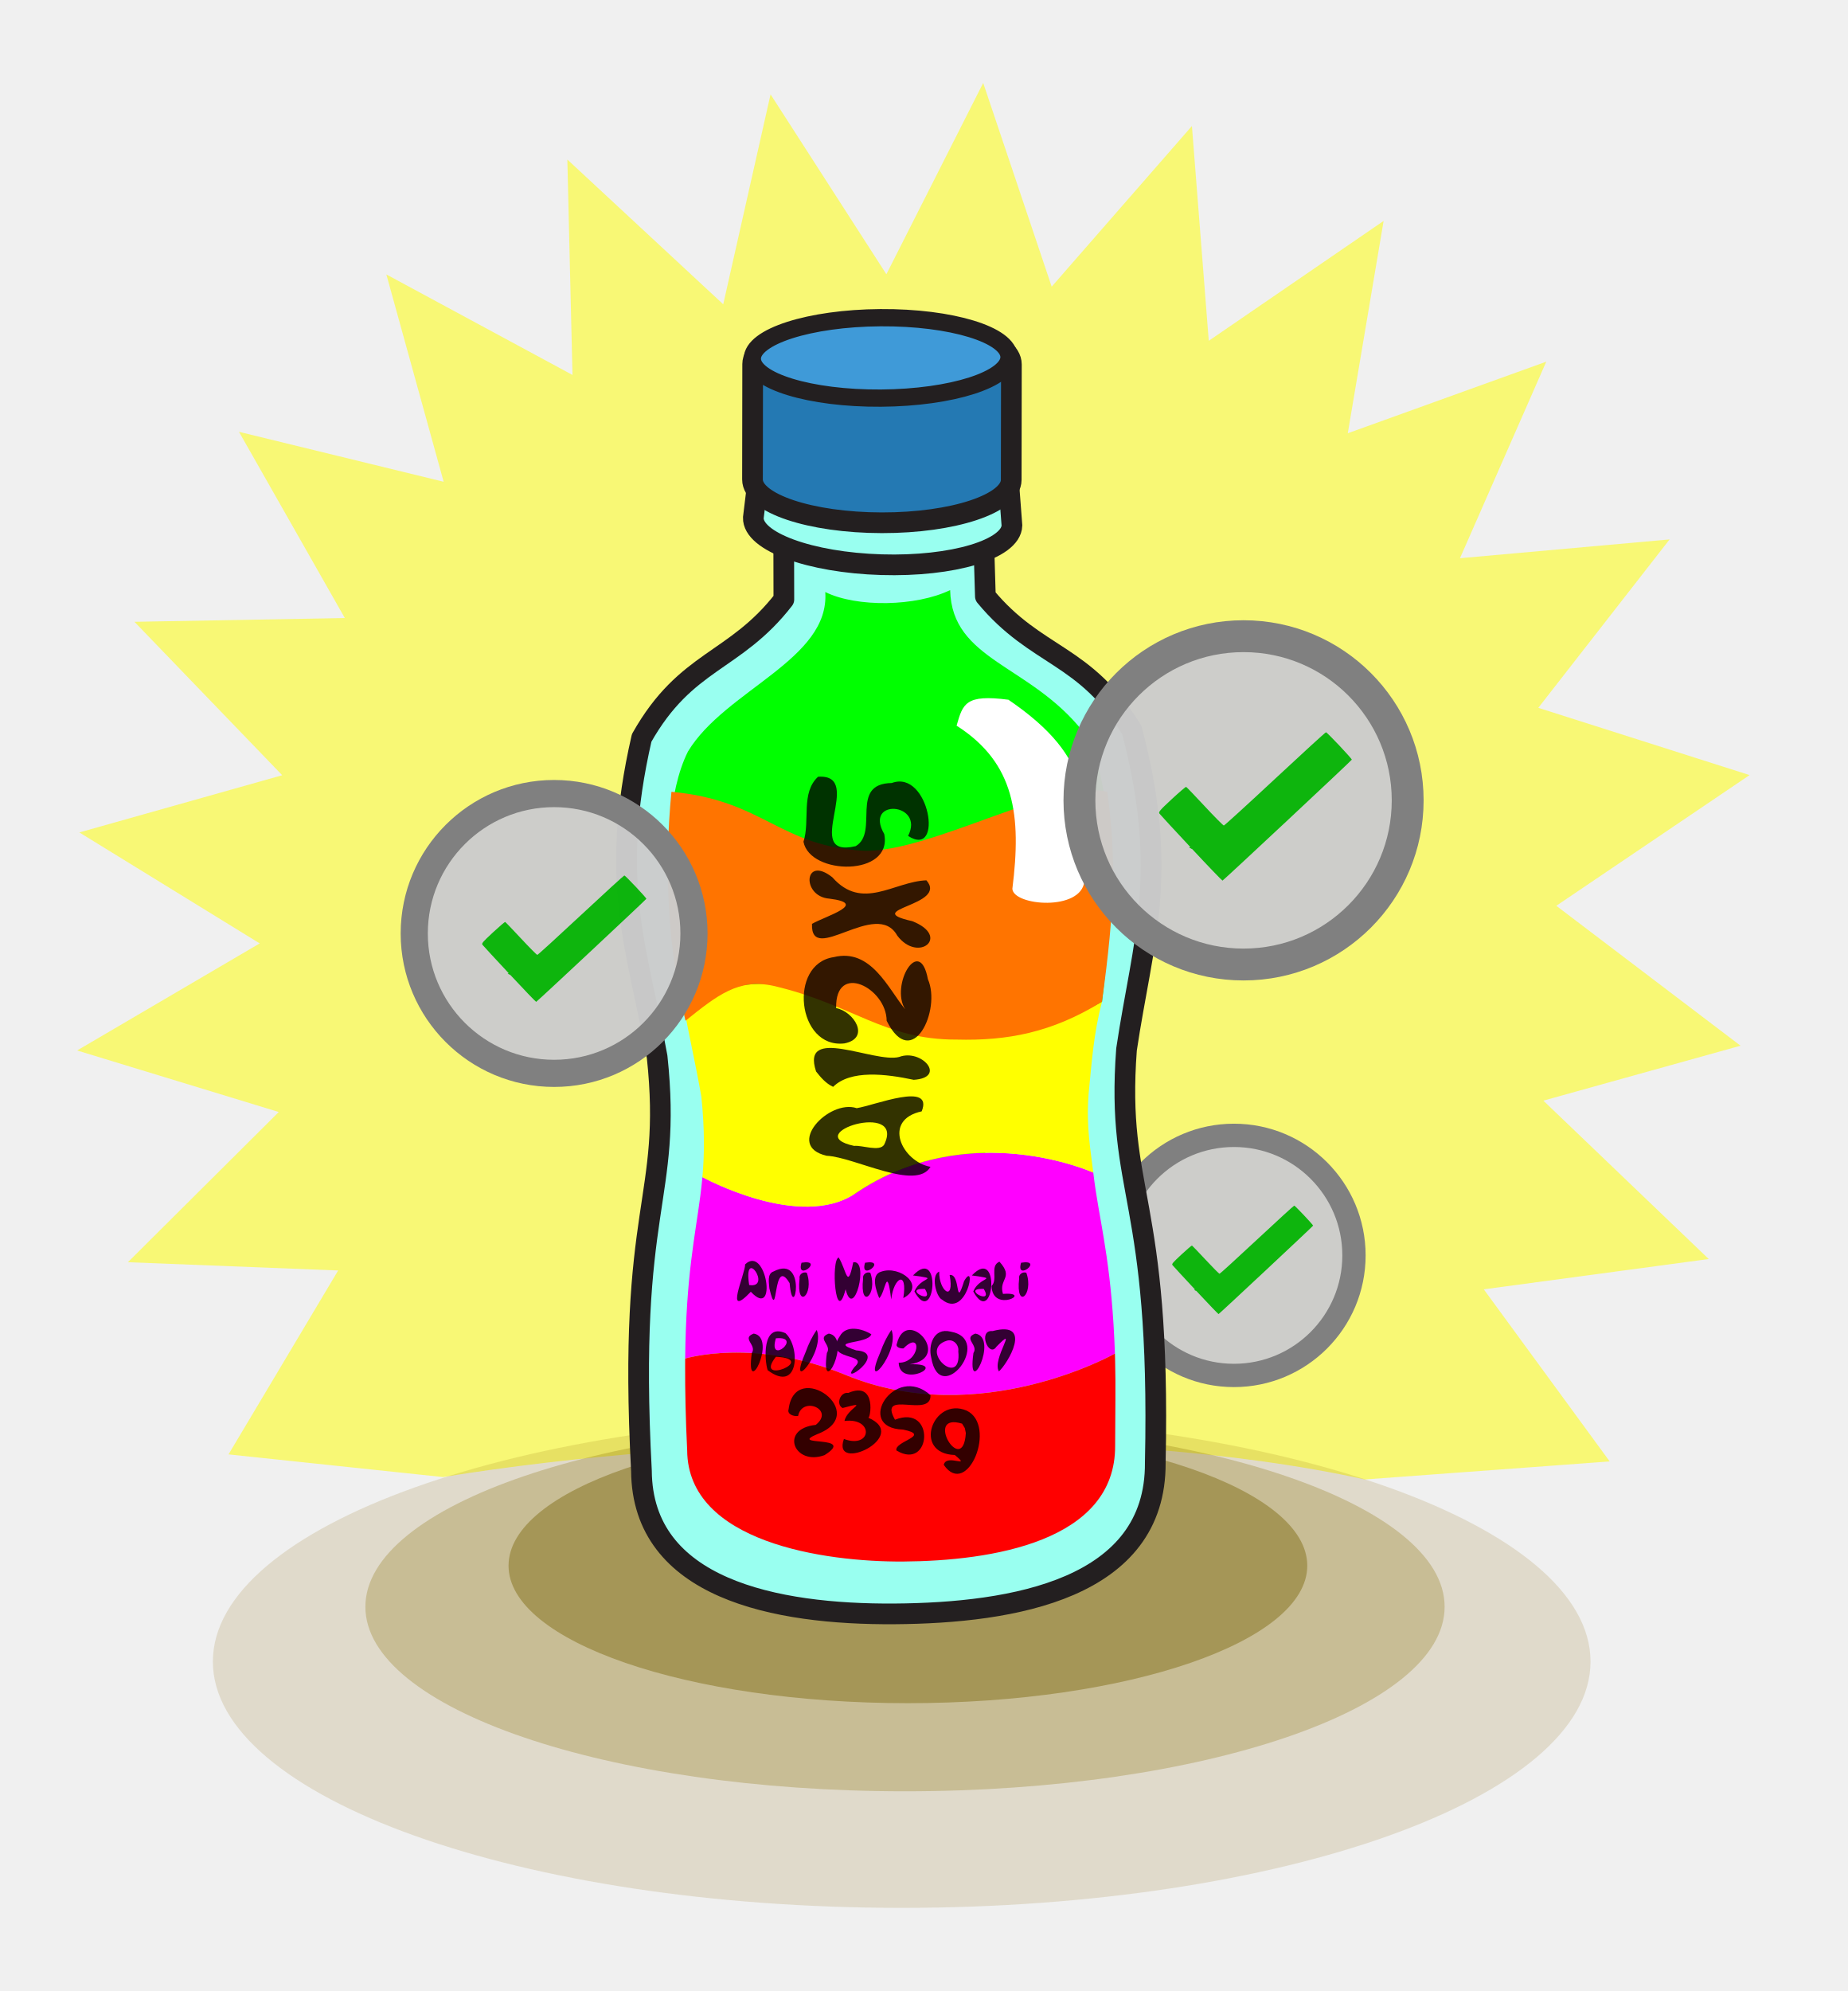
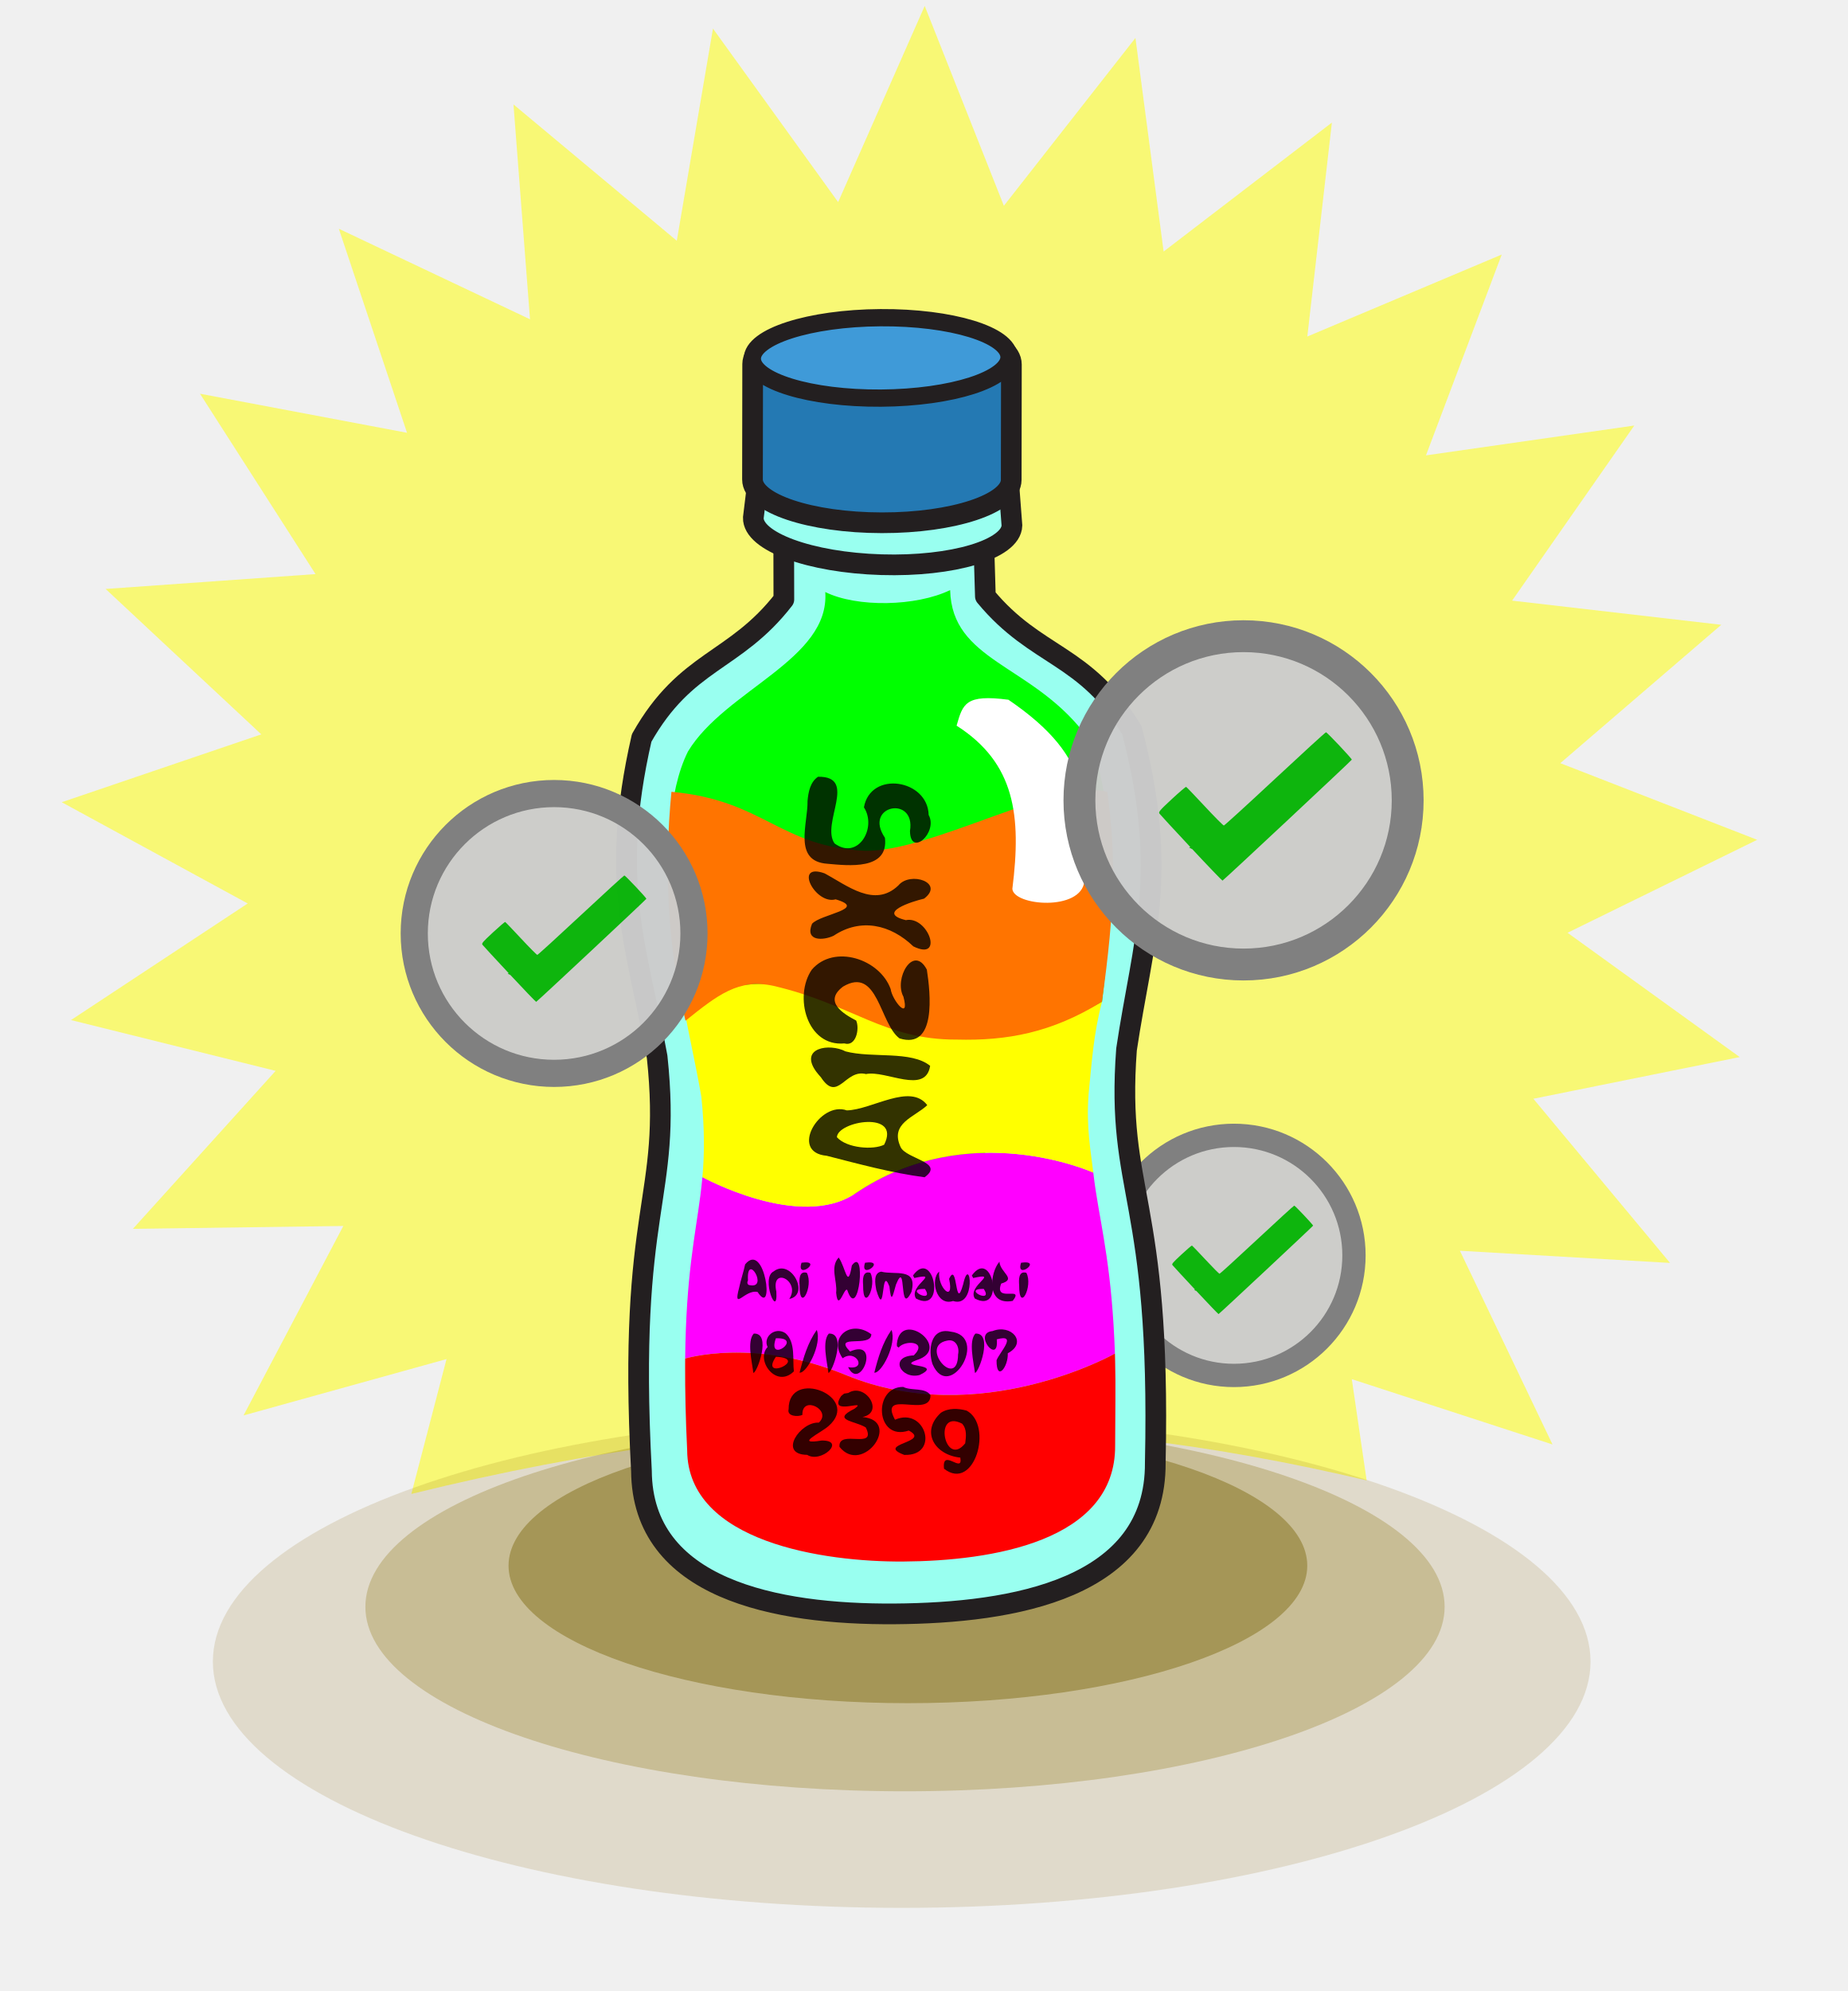
<svg xmlns="http://www.w3.org/2000/svg" width="78.227mm" height="84.281mm" version="1.1" viewBox="0 0 78.227 84.281" id="svg3788">
  <defs id="defs3692">
    <marker id="Arrow2Sstart-1-2-2-3" overflow="visible" orient="auto">
      <path transform="matrix(.3 0 0 .3 -.69 0)" d="m8.719 4.034-10.926-4.018 10.926-4.018c-1.746 2.372-1.735 5.617-6e-7 8.035z" fill="#00b300" fill-rule="evenodd" id="path3686" />
    </marker>
    <marker id="Arrow2Sstart-1-2-2-9" overflow="visible" orient="auto">
-       <path transform="matrix(0.3,0,0,0.3,-0.69,0)" d="M 8.719,4.034 -2.207,0.016 8.719,-4.002 c -1.746,2.372 -1.735,5.617 0,8.035 z" fill="#00b300" fill-rule="evenodd" id="path3689" />
+       <path transform="matrix(.3 0 0 .3 -.69 0)" d="m8.719 4.034-10.926-4.018 10.926-4.018c-1.746 2.372-1.735 5.617-6e-7 8.035z" fill="#00b300" fill-rule="evenodd" id="path3689" />
    </marker>
  </defs>
  <g transform="translate(-72.891 -78.673)" id="g3786">
    <g transform="matrix(.6901 0 0 .6901 97.023 34.94)" fill="#ffff09" fill-opacity=".529" id="g3696">
-       <path transform="matrix(1.7061,0,0,1.7467,-13.054,-85.455)" d="m 48.605,129.419 -8.09,1.064 4.528,6.044 -8.807,0.633 c -9.301,-2.008 -24.002,-1.55 -33.147,-0.084 l -7.716,-0.796 3.943,-6.459 -7.562,-0.29 5.426,-5.275 -7.252,-2.161 6.567,-3.76 -6.487,-3.897 7.296,-2.009 -5.314,-5.388 7.566,-0.132 -3.807,-6.54 7.361,1.754 -2.061,-7.281 6.694,3.53 -0.185,-7.565 5.606,5.084 1.702,-7.373 4.165,6.318 3.482,-6.719 2.463,7.155 5.043,-5.642 0.606,7.543 6.288,-4.21 -1.289,7.457 7.138,-2.514 -3.103,6.902 7.538,-0.66 -4.721,5.914 7.598,2.362 -6.951,4.59 6.626,4.914 -7.091,1.929 z" fill="#ffff09" fill-opacity="0.529" id="path3694" />
+       <path d="m 71.772,128.213 -12.661,2.557 8.386,10.071 -12.893,-0.748 5.681,11.883 -12.314,-4.006 0.911,6.211 c -18.506,-4.375 -36.35,-4.653 -58.613,0.831 l 2.159,-8.274 -12.454,3.457 6.122,-11.621 -12.91,0.176 8.757,-9.691 -12.555,-3.116 10.841,-7.151 -11.411,-6.212 12.245,-4.162 -9.551,-8.919 12.879,-0.912 -7.09,-11.064 12.703,2.396 -4.184,-12.515 11.73,5.553 -1.014,-13.179 10.02,8.362 2.219,-13.015 7.68,10.644 5.312,-12.033 4.857,12.259 8.072,-10.295 1.729,13.102 10.324,-7.91 -1.507,13.123 11.928,-5.029 -4.649,12.319 12.783,-1.831 -7.498,10.741 12.834,1.482 -9.877,8.488 12.079,4.701 -11.635,5.702 z" fill="#ffff09" fill-opacity="0.529" id="path3694" style="stroke-width:1.726" />
    </g>
    <g transform="matrix(1.2535 0 0 1.2535 293.27 -14.343)" id="g3702">
      <circle cx="-134.13" cy="116.6" r="4.054" fill="#ccc" fill-opacity=".973" stroke="#808080" stroke-width=".787" id="circle3698" />
      <path d="m-135.42 117.78c-0.415-0.444-0.769-0.828-0.787-0.852-0.029-0.04 5e-3 -0.08 0.303-0.357 0.185-0.172 0.345-0.308 0.356-0.304 0.011 4e-3 0.218 0.22 0.461 0.481 0.242 0.26 0.454 0.473 0.47 0.473 0.016 0 0.584-0.518 1.263-1.151 0.679-0.633 1.246-1.151 1.26-1.151 0.028 0 0.638 0.647 0.638 0.676 0 0.017-3.163 2.975-3.194 2.987-8e-3 3e-3 -0.355-0.357-0.77-0.802z" fill="#00b300" marker-start="url(#Arrow2Sstart-1-2-2-3)" opacity=".93" stroke-width=".026" id="path3700" />
    </g>
    <ellipse cx="111.07" cy="149.01" rx="29.166" ry="10.425" fill="#896300" opacity=".155" id="ellipse3704" />
    <ellipse cx="111.21" cy="146.69" rx="22.848" ry="7.81" fill="#876c00" opacity=".269" id="ellipse3706" />
    <g transform="matrix(.32367 0 0 .32367 359.27 -50.734)" id="g3772">
-       <ellipse transform="matrix(2.2665 0 0 2.2665 -814.8 259.64)" cx="21.523" cy="152.19" rx="23.05" ry="7.934" fill="#867220" fill-opacity=".525" stroke-width=".081" id="ellipse3708" />
+       <ellipse cx="21.523" cy="152.19" rx="23.05" ry="7.934" fill="#867220" fill-opacity=".525" stroke-width=".081" id="ellipse3708" transform="matrix(2.2665 0 0 2.2665 -814.8 259.64)" />
      <g transform="matrix(.21867 -.0015018 .0015018 .21867 -560.57 410.27)" id="g3734">
        <path d="m-812.7 574.27c10.146-64.939 26.602-104.58 4.508-190.93-27.758-46.496-56.703-43.457-87.078-80.682-0.495-22.531-1.084-43.114-1.307-67.185-0.189-19.007-20.554-20.558-42.066-20.037l-0.015-0.36c-1.336 0.211-2.763 0.363-4.227 0.49-4.539 0.153-9.082 0.344-13.446 0.443-4.373-0.018-8.913-0.131-13.459-0.199-1.454-0.109-2.886-0.228-4.217-0.42l-2e-3 0.359c-21.543-0.13-41.868 1.786-41.717 20.791 0.2 24.069-0.02 44.646-0.108 67.2-29.692 37.765-58.711 35.245-85.63 82.208-20.522 86.752-3.358 126.06 7.947 190.82 8.601 86.446-18.532 87.433-11.085 247.5 0 70.591 79.621 86.599 150.75 86.599 71.128 0 156.66-13.825 156.66-89.344 4.583-160.17-22.563-160.68-15.507-247.26z" fill="#99fff0" id="path3710" />
        <path d="m-812.7 574.27c10.146-64.939 26.602-104.58 4.508-190.93-27.758-46.496-56.703-43.457-87.078-80.682-0.495-22.531-1.084-43.114-1.307-67.185-0.189-19.007-20.554-20.558-42.066-20.037l-0.015-0.36c-1.336 0.211-2.763 0.363-4.227 0.49-4.539 0.153-9.082 0.344-13.446 0.443-4.373-0.018-8.913-0.131-13.459-0.199-1.454-0.109-2.886-0.228-4.217-0.42l-2e-3 0.359c-21.543-0.13-41.868 1.786-41.717 20.791 0.2 24.069-0.02 44.646-0.108 67.2-29.692 37.765-58.711 35.245-85.63 82.208-20.522 86.752-3.358 126.06 7.947 190.82 8.601 86.446-18.532 87.433-11.085 247.5 0 70.591 79.621 86.599 150.75 86.599 71.128 0 156.66-13.825 156.66-89.344 4.583-160.17-22.563-160.68-15.507-247.26z" fill="none" stroke="#231f20" stroke-linecap="round" stroke-linejoin="round" stroke-miterlimit="10" stroke-width="12.376" id="path3712" />
        <path d="m-837.35 384.08c-31.619-40.601-78.237-43.035-78.971-85.28-20.373 9.702-55.832 10.123-74.706 0.655 2.515 40.516-60.303 58.145-82.797 94.813-24.739 48.75-3.483 152.78-3.483 152.78l52.343 112.71h108.31l89.506-114.13c12.203-95.874 1.007-147.16-10.197-161.55z" enable-background="new    " fill="#0f0" id="path3714" />
        <path d="m-820.88 756.1c-1.376-49.433-7.243-73.229-10.78-97.233-0.531-3.659-1.026-7.339-1.43-11.102 0 0-73.958-34.182-142.4 11.469-33.215 22.154-91.433-10.369-91.433-10.369-0.383 3.77-0.812 7.455-1.313 11.125-3.287 24.03-8.897 47.884-9.752 97.326 0 0 41.325-12.488 96.159 10.539 79.608 33.442 160.95-11.755 160.95-11.755z" enable-background="new    " fill="#f0f" id="path3716" />
        <path d="m-975.49 659.24c68.443-45.65 142.4-11.469 142.4-11.469-1.444-13.404-4.13-27.128-2.468-47.105 1.974-18.437 3.237-36.395 8.407-55.033 0 0-80.275 45.191-156.94 0.972-51.458-29.68-93.214 0.448-93.214 0.448 2.896 17.06 6.808 34.067 10.1 53.824 1.872 19.968 1.573 34.592 0.282 47.993 0 1e-3 58.217 32.525 91.433 10.37z" enable-background="new    " fill="#ff0" id="path3718" />
        <path d="m-820.79 760.69c-0.021-1.521-0.068-3.097-0.091-4.583 0 0-81.342 45.196-160.95 11.755-54.834-23.027-96.159-10.539-96.159-10.539-0.022 1.49-0.028 3.061-0.048 4.594-0.153 14.498 0.073 31.016 0.876 50.343 0 54.962 81.585 67.332 128.85 67.332 52.44 0 127.18-10.913 127.18-68.535 0.168-19.346 0.636-35.867 0.341-50.367z" fill="#f00" id="path3720" />
        <path d="m-1076.4 555.28c-10.362-43.07-12.239-91.328-7.472-136.98 55.436 5.373 64.225 33.398 115.81 36.072 39.382 0.996 116.22-42.968 144.92-34.174 4.957 38.72 4.245 68.492-4.056 125.44-30.143 18.315-56.931 23.025-87.074 22.018-43.584-0.122-62.113-21.568-109.48-32.908-20.674-4.594-33.316 5.232-52.649 20.538z" fill="#ff7400" id="path3722" />
        <g stroke="#231f20" id="g3730">
          <path d="m-879.09 260.43-4.673-67.715c0.526-14.221-26.441-28.291-69.154-29.874-42.711-1.583-71.475 9.104-72.002 23.327l-8.838 68.531c-0.53 14.24 33.667 27.057 76.377 28.633 42.711 1.59 77.761-8.662 78.29-22.902z" fill="#99fff0" stroke-miterlimit="10" stroke-width="12.375" id="path3724" />
          <path d="m-879.33 233.13 0.578-69.009c0.117-14.232-34.43-26.07-77.171-26.425-42.738-0.36-77.477 10.896-77.6 25.124l-0.578 69.01c-0.121 14.25 34.428 26.083 77.165 26.434 42.743 0.367 77.485-10.887 77.606-25.134z" fill="#2479b3" stroke-miterlimit="10" stroke-width="12.375" id="path3726" />
          <ellipse cx="-956.92" cy="159.66" rx="76.77" ry="24.052" fill="#3f9ad8" stroke-width="10.314" id="ellipse3728" />
        </g>
        <path d="m-913.02 379.91c3.848-13.089 5.395-18.838 31.111-15.29 52.269 36.18 45.525 62.941 44.729 108.83-2.068 18.178-42.622 14.441-43.146 4.266 5.763-43.652 2.231-75.153-32.694-97.806z" fill="#fff" id="path3732" />
      </g>
      <g aria-label="Ani Himawati 18/15/2017 235g" transform="matrix(.59203 0 0 .56709 -1136.2 486.71)" id="flowRoot3750" style="font-size:40px;line-height:0px;font-family:'Roadshow IAIC 2013';letter-spacing:0px;word-spacing:0px;opacity:0.8">
-         <path d="m 589.306,138.357 c 4.682,-4.691 7.233,13.03 1.26,6.316 -6.06,6.679 -1.197,-4.166 -1.26,-6.316 z m 0.898,4.766 c 5.18,0.856 -1.383,-9.174 0,0 z" style="font-size:13.333px;line-height:16.841px;text-align:center;text-anchor:middle" id="path7072" />
-         <path d="m 595.595,139.991 c 7.629,-4.156 4.365,12.63 3.547,2.705 -3.819,-6.698 -2.479,10.079 -4.478,1.193 -0.053,-1.136 -0.581,-3.379 0.931,-3.898 z" style="font-size:13.333px;line-height:16.841px;text-align:center;text-anchor:middle" id="path7074" />
-         <path d="m 602.939,140.303 c 1.712,5.109 -2.385,8.703 -1.602,1.344 -0.197,-0.936 0.792,-1.702 1.602,-1.344 z m -1.172,-2.324 c 5.175,-0.886 -1.278,4.484 0,0 z" style="font-size:13.333px;line-height:16.841px;text-align:center;text-anchor:middle" id="path7076" />
-         <path d="m 609.983,136.768 c 1.756,2.971 1.926,7.721 3.205,1.126 3.617,-0.844 0.119,13.749 -1.678,6.2 -2.205,8.856 -3.302,-6.835 -1.527,-7.326 z" style="font-size:13.333px;line-height:16.841px;text-align:center;text-anchor:middle" id="path7078" />
-         <path d="m 616.975,140.303 c 1.712,5.11 -2.385,8.703 -1.602,1.344 -0.197,-0.936 0.792,-1.702 1.602,-1.344 z m -1.172,-2.324 c 5.175,-0.886 -1.278,4.484 0,0 z" style="font-size:13.333px;line-height:16.841px;text-align:center;text-anchor:middle" id="path7080" />
-         <path d="m 619.383,140.036 c 4.13,-1.525 9.992,3.297 4.874,6.1 1.03,-6.579 -2.148,-4.8 -2.672,0.317 -0.985,-8.351 -1.25,-1.581 -2.642,-0.309 -0.642,-1.564 -1.962,-5.434 0.439,-6.109 z" style="font-size:13.333px;line-height:16.841px;text-align:center;text-anchor:middle" id="path7082" />
-         <path d="m 626.402,140.915 c 6.457,-7.097 4.867,12.354 0.314,3.695 1.338,-3.515 5.95,-2.777 -0.314,-3.695 z m 2.624,3.099 c -5.2,-0.216 2.378,4.016 0,0 z" style="font-size:13.333px;line-height:16.841px;text-align:center;text-anchor:middle" id="path7084" />
-         <path d="m 632.183,140.036 c -0.062,4.524 3.451,7.216 2.316,0.771 2.529,-0.411 1.151,8.215 3.194,1.402 2.85,-5.147 0.691,8.905 -4.89,4.28 -1.331,-0.683 -2.483,-5.676 -0.62,-6.453 z" style="font-size:13.333px;line-height:16.841px;text-align:center;text-anchor:middle" id="path7086" />
-         <path d="m 639.403,140.915 c 6.457,-7.097 4.867,12.354 0.314,3.695 1.338,-3.515 5.95,-2.777 -0.314,-3.695 z m 2.624,3.099 c -5.2,-0.216 2.378,4.016 0,0 z" style="font-size:13.333px;line-height:16.841px;text-align:center;text-anchor:middle" id="path7088" />
-         <path d="m 645.503,137.738 c 3.257,3.774 -0.233,3.928 0.774,7.43 6.913,-0.543 -2.343,4.58 -2.513,-1.824 1.473,-1.562 -0.45,-4.622 1.739,-5.606 z" style="font-size:13.333px;line-height:16.841px;text-align:center;text-anchor:middle" id="path7090" />
-         <path d="m 651.453,140.303 c 1.712,5.11 -2.385,8.703 -1.602,1.344 -0.197,-0.936 0.792,-1.702 1.602,-1.344 z m -1.172,-2.324 c 5.175,-0.886 -1.278,4.484 0,0 z" style="font-size:13.333px;line-height:16.841px;text-align:center;text-anchor:middle" id="path7092" />
-         <path d="m 591.214,154.319 c 5.313,0.943 -1.925,15.773 -0.429,4.48 1.198,-1.859 -2.406,-3.392 0.429,-4.48 z" style="font-size:13.333px;line-height:16.841px;text-align:center;text-anchor:middle" id="path7094" />
-         <path d="m 598.206,154.221 c 3.326,3.037 3.08,14.007 -3.919,8.546 -0.711,-2.217 -1.296,-10.971 3.919,-8.546 z m -2.103,1.185 c -1.872,6.518 6.192,-0.602 0,0 z m 0.007,4.264 c -5.172,6.819 9.686,0.513 0,0 z" style="font-size:13.333px;line-height:16.841px;text-align:center;text-anchor:middle" id="path7096" />
-         <path d="m 605.133,153.479 c 1.944,5.141 -6.786,15.484 -2.443,5.067 0.616,-1.774 1.381,-3.511 2.443,-5.067 z" style="font-size:13.333px;line-height:16.841px;text-align:center;text-anchor:middle" id="path7098" />
-         <path d="m 607.802,154.319 c 5.313,0.943 -1.925,15.773 -0.429,4.48 1.198,-1.859 -2.406,-3.392 0.429,-4.48 z" style="font-size:13.333px;line-height:16.841px;text-align:center;text-anchor:middle" id="path7100" />
-         <path d="m 617.196,154.482 c -0.746,2.35 -9.946,1.437 -3.342,3.71 7.392,0.563 -4.136,8.713 -0.347,3.8 3.453,-3.347 -7.133,-1.163 -3.285,-7.053 1.37,-2.693 4.962,-1.774 6.974,-0.456 z" style="font-size:13.333px;line-height:16.841px;text-align:center;text-anchor:middle" id="path7102" />
-         <path d="m 621.649,153.479 c 1.944,5.141 -6.786,15.484 -2.443,5.067 0.616,-1.774 1.381,-3.511 2.443,-5.067 z" style="font-size:13.333px;line-height:16.841px;text-align:center;text-anchor:middle" id="path7104" />
-         <path d="m 622.834,156.663 c 2.072,-8.793 12.538,3.233 2.836,4.742 9.106,-0.345 -2.262,5.744 -2.429,-0.368 4.742,0.088 5.259,-7.762 1.065,-3.307 -0.488,0.088 -1.867,-0.193 -1.471,-1.068 z" style="font-size:13.333px;line-height:16.841px;text-align:center;text-anchor:middle" id="path7106" />
-         <path d="m 634.683,153.863 c 9.72,1.75 -2.352,17.77 -4.259,5.988 -0.682,-2.808 0.526,-6.952 4.259,-5.988 z m -0.755,2.083 c -6.59,2.069 3.379,11.355 2.478,2.438 0.21,-1.397 -1.032,-2.862 -2.478,-2.438 z" style="font-size:13.333px;line-height:16.841px;text-align:center;text-anchor:middle" id="path7108" />
-         <path d="m 640.184,154.319 c 5.313,0.943 -1.925,15.773 -0.429,4.48 1.198,-1.859 -2.406,-3.392 0.429,-4.48 z" style="font-size:13.333px;line-height:16.841px;text-align:center;text-anchor:middle" id="path7110" />
-         <path d="m 643.986,153.74 c 9.17,-2.536 3.225,7.669 1.398,9.297 -1.639,-2.776 4.608,-11.202 -0.567,-5.675 -1.662,2.666 -4.178,-3.938 -0.831,-3.621 z" style="font-size:13.333px;line-height:16.841px;text-align:center;text-anchor:middle" id="path7112" />
-         <path d="m 598.917,171.753 c 1.426,-11.81 18.513,0.992 6.275,5.782 -6.549,2.913 8.887,0.076 1.656,4.821 -6.725,2.568 -10.055,-6.089 -1.939,-6.977 4.296,-3.557 -3.004,-6.72 -3.894,-2.067 -0.898,0.182 -2.505,-0.36 -2.098,-1.559 z" style="font-size:19.697px;line-height:16.841px;text-align:center;text-anchor:middle" id="path7114" />
-         <path d="m 612.103,168.011 c 6.431,-2.914 4.853,6.281 4.378,5.695 9.621,4.278 -8.138,13.058 -5.348,4.923 6.193,2.367 6.694,-4.996 0.133,-4.155 0.558,-2.986 5.876,-4.73 -0.426,-2.988 -1.536,-0.855 -0.514,-3.784 1.262,-3.475 z" style="font-size:19.697px;line-height:16.841px;text-align:center;text-anchor:middle" id="path7116" />
-         <path d="m 630.27,168.531 c 0.156,5.466 -11.723,-1.508 -7.848,5.655 9.027,-3.722 8.053,11.971 0.317,7.09 -0.56,-2.134 7.934,-3.439 1.461,-4.816 -10.899,-0.351 -1.817,-15.394 6.07,-7.929 z" style="font-size:19.697px;line-height:16.841px;text-align:center;text-anchor:middle" id="path7118" />
-         <path d="m 638.243,172.08 c 6.836,3.377 0.184,20.413 -5.046,12.514 0.568,-2.711 6.318,1.077 2.44,-2.271 -9.467,-0.316 -4.805,-13.524 2.607,-10.244 z m -1,3.01 c -8.632,-2.736 0.201,12.625 0.834,2.168 l -0.232,-1.151 z" style="font-size:19.697px;line-height:16.841px;text-align:center;text-anchor:middle" id="path7120" />
+         <path d="m 589.306,138.357 c 4.429,-5.617 6.59,12.583 2.759,6.372 -2.801,-0.705 -5.499,4.64 -4.091,-0.951 0.366,-1.826 0.969,-3.594 1.332,-5.421 z m 0.898,4.766 c 4.5,1.122 -0.655,-7.899 -0.265,-1.039 -0.209,0.301 -0.2,0.959 0.265,1.039 z" style="font-size:13.333px;line-height:16.841px;text-align:center;text-anchor:middle" id="path7964" />
+         <path d="m 595.595,139.991 c 3.794,-3.136 8.128,5.404 3.463,6.341 2.639,-4.161 -4.133,-7.699 -2.854,-1.71 0.392,6.613 -3.526,-3.128 -0.61,-4.631 z" style="font-size:13.333px;line-height:16.841px;text-align:center;text-anchor:middle" id="path7966" />
+         <path d="m 602.939,140.303 c 1.56,3.078 -1.642,9.508 -1.599,2.81 -0.08,-1.073 -0.185,-3.361 1.599,-2.81 z m -1.172,-2.324 c 4.979,-0.763 -1.292,4.132 0,0 z" style="font-size:13.333px;line-height:16.841px;text-align:center;text-anchor:middle" id="path7968" />
+         <path d="m 609.983,136.768 c 1.571,2.365 1.961,7.596 2.909,1.841 3.245,-4.647 1.534,12.742 -0.883,6.058 -0.509,-2.384 -2.109,5.29 -2.592,0.232 0.308,-2.644 -1.433,-5.881 0.566,-8.131 z" style="font-size:13.333px;line-height:16.841px;text-align:center;text-anchor:middle" id="path7970" />
+         <path d="m 616.975,140.303 c 1.56,3.078 -1.642,9.508 -1.599,2.81 -0.08,-1.073 -0.185,-3.361 1.599,-2.81 z m -1.172,-2.324 c 4.979,-0.763 -1.292,4.132 0,0 z" style="font-size:13.333px;line-height:16.841px;text-align:center;text-anchor:middle" id="path7972" />
+         <path d="m 619.383,140.036 c 2.982,0.849 8.113,-1.076 6.677,4.663 -2.872,6.009 -0.984,-7.974 -3.424,-1.668 -0.819,3.12 -1.048,4.176 -1.45,0.421 -1.917,-5.282 -0.844,8.075 -2.915,0.753 -0.198,-1.274 -0.718,-3.877 1.113,-4.169 z" style="font-size:13.333px;line-height:16.841px;text-align:center;text-anchor:middle" id="path7974" />
+         <path d="m 626.402,140.915 c 4.531,-6.58 7.454,9.024 0.66,5.324 -1.791,-2.965 5.717,-6.139 -0.367,-4.732 z m 2.624,3.099 c -5.006,-0.09 2.324,3.66 0,0 z" style="font-size:13.333px;line-height:16.841px;text-align:center;text-anchor:middle" id="path7976" />
+         <path d="m 632.183,140.036 c -0.399,3.655 3.411,7.446 2.191,1.669 1.937,-4.443 1.275,8.129 3.119,1.218 1.53,-7.323 3.052,5.643 -2.24,3.887 -3.751,1.284 -5.082,-5.06 -3.07,-6.775 z" style="font-size:13.333px;line-height:16.841px;text-align:center;text-anchor:middle" id="path7978" />
+         <path d="m 639.403,140.915 c 4.531,-6.58 7.454,9.024 0.66,5.324 -1.791,-2.965 5.717,-6.139 -0.367,-4.732 z m 2.624,3.099 c -5.006,-0.09 2.324,3.66 0,0 z" style="font-size:13.333px;line-height:16.841px;text-align:center;text-anchor:middle" id="path7980" />
+         <path d="m 645.503,137.738 c 0.121,2.517 3.945,3.974 0.383,5.05 -1.681,4.551 5.248,0.369 2.547,3.993 -5.904,1.186 -5.082,-6.477 -2.929,-9.043 z" style="font-size:13.333px;line-height:16.841px;text-align:center;text-anchor:middle" id="path7982" />
+         <path d="m 651.453,140.303 c 1.56,3.078 -1.642,9.508 -1.599,2.81 -0.08,-1.073 -0.185,-3.361 1.599,-2.81 z m -1.172,-2.324 c 4.979,-0.763 -1.292,4.132 0,0 z" style="font-size:13.333px;line-height:16.841px;text-align:center;text-anchor:middle" id="path7984" />
+         <path d="m 591.214,154.319 c 3.997,-0.208 0.754,9.021 -0.091,9.074 -0.31,-2.629 -1.448,-7.296 0.091,-9.074 z" style="font-size:13.333px;line-height:16.841px;text-align:center;text-anchor:middle" id="path7986" />
+         <path d="m 598.206,154.221 c 2.327,2.088 1.533,6.225 1.881,8.807 -3.956,4.075 -8.538,-2.665 -5.816,-5.597 -1.093,-2.438 1.737,-4.761 3.935,-3.209 z m -2.103,1.185 c -2.067,6.077 6.334,-0.231 0,0 z m 0.007,4.264 c -3.797,5.838 7.574,0.378 0,4e-5 z" style="font-size:13.333px;line-height:16.841px;text-align:center;text-anchor:middle" id="path7988" />
+         <path d="m 605.133,153.479 c 1.208,3.191 -2.184,10.037 -3.799,9.857 0.834,-3.422 1.806,-6.905 3.799,-9.857 z" style="font-size:13.333px;line-height:16.841px;text-align:center;text-anchor:middle" id="path7990" />
+         <path d="m 607.802,154.319 c 3.997,-0.208 0.754,9.021 -0.091,9.074 -0.31,-2.629 -1.448,-7.296 0.091,-9.074 z" style="font-size:13.333px;line-height:16.841px;text-align:center;text-anchor:middle" id="path7992" />
+         <path d="m 617.196,154.482 c -0.034,3.201 -8.644,-0.209 -4.7,3.971 6.884,-3.171 2.304,9.458 -0.431,3.607 4.305,0.773 1.773,-4.315 -1.208,-2.044 -3.296,-4.909 1.869,-9.039 6.339,-5.534 z" style="font-size:13.333px;line-height:16.841px;text-align:center;text-anchor:middle" id="path7994" />
+         <path d="m 621.649,153.479 c 1.208,3.191 -2.184,10.037 -3.799,9.857 0.834,-3.422 1.806,-6.905 3.799,-9.857 z" style="font-size:13.333px;line-height:16.841px;text-align:center;text-anchor:middle" id="path7996" />
+         <path d="m 622.834,156.663 c 0.825,-8.138 12.526,1.153 4.335,3.79 -4.558,1.756 6.157,0.685 0.698,3.424 -4.103,1.119 -6.892,-4.274 -1.285,-4.534 3.192,-3.281 -2.037,-3.589 -3.352,-1.79 l -0.383,-0.312 z" style="font-size:13.333px;line-height:16.841px;text-align:center;text-anchor:middle" id="path7998" />
+         <path d="m 634.683,153.863 c 8.724,1.041 -0.208,16.486 -3.965,7.518 -0.987,-3.013 -0.584,-8.538 3.965,-7.518 z m -0.755,2.083 c -6.298,1.27 2.384,11.592 2.433,3.159 0.349,-1.589 -0.5,-3.639 -2.433,-3.159 z" style="font-size:13.333px;line-height:16.841px;text-align:center;text-anchor:middle" id="path8000" />
+         <path d="m 640.184,154.319 c 3.997,-0.208 0.754,9.021 -0.091,9.074 -0.31,-2.629 -1.448,-7.296 0.091,-9.074 z" style="font-size:13.333px;line-height:16.841px;text-align:center;text-anchor:middle" id="path8002" />
+         <path d="m 643.986,153.74 c 4.103,-1.719 7.837,2.659 3.36,5.119 0.139,3.124 -2.519,6.735 -2.483,1.607 0.737,-1.939 4.761,-6.151 0.047,-4.818 0.55,6.184 -5.443,-1.47 -0.925,-1.908 z" style="font-size:13.333px;line-height:16.841px;text-align:center;text-anchor:middle" id="path8004" />
+         <path d="m 598.917,171.753 c -0.062,-9.638 16.295,-2.87 8.8,3.914 -1.765,1.62 -7.644,4.371 -1.519,3.318 5.541,-0.1 -0.138,5.329 -3.179,3.304 -6.55,-0.081 -1.5,-7.68 2.565,-7.432 3.058,-2.856 -3.78,-6.473 -3.618,-1.787 -1.004,0.516 -3.478,0.343 -3.049,-1.318 z" style="font-size:19.697px;line-height:16.841px;text-align:center;text-anchor:middle" id="path8006" />
+         <path d="m 612.103,168.011 c 3.748,-2.484 8.108,4.503 3.135,5.549 8.843,0.842 0.032,13.548 -5.083,6.885 -0.33,-4.226 8.352,0.856 5.813,-4.473 -2.392,-1.57 -7.735,-1.617 -2.493,-4.323 3.262,-2.447 -6.051,1.939 -2.951,-2.928 l 0.641,-0.553 z" style="font-size:19.697px;line-height:16.841px;text-align:center;text-anchor:middle" id="path8008" />
+         <path d="m 630.27,168.531 c 0.038,5.445 -11.586,-1.628 -7.848,5.655 6.731,-3.094 10.034,8.417 2.049,8.113 -6.563,-2.566 6.069,-2.864 0.996,-5.613 -7.335,2.582 -8.019,-10.115 -1.236,-10.07 1.807,0.975 4.868,0.056 6.039,1.914 z" style="font-size:19.697px;line-height:16.841px;text-align:center;text-anchor:middle" id="path8010" />
+         <path d="m 638.243,172.08 c 5.98,3.366 1.725,18.869 -4.989,13.41 -0.53,-4.991 4.279,1.346 3.6,-2.564 -5.69,-0.607 -8.83,-6.018 -4.29,-10.342 1.648,-1.149 3.835,-1.029 5.679,-0.504 z m -1,3.01 c -6.482,-3.486 -3.793,10.393 0.692,4.54 0.193,-1.511 0.417,-3.29 -0.692,-4.54 z" style="font-size:19.697px;line-height:16.841px;text-align:center;text-anchor:middle" id="path8012" />
      </g>
      <g aria-label="A12X5" transform="matrix(0 -.78882 .77228 0 -878.65 1016.5)" id="flowRoot3770" style="font-size:40px;line-height:0px;font-family:'Roadshow IAIC 2013';letter-spacing:0px;word-spacing:0px;opacity:0.8">
-         <path d="m 590.163,132.084 c 1.614,-7.169 9.419,0.337 7.893,5.087 0.448,3.019 4.477,13.068 -0.531,11.006 -1.432,-6.766 -8.348,-3.31 -9.197,1.493 -4.056,-2.452 1.6,-12.79 1.836,-17.586 z m 1.835,9.733 c 7.39,3.717 1.796,-14.53 -0.2,-5.082 0.148,1.322 -1.006,4.323 0.2,5.082 z" style="font-size:27.231px;line-height:15px;text-align:center;text-anchor:middle" id="path7061" />
-         <path d="m 604.137,130.289 c 7.778,-2.648 1.335,9.849 2.406,14.071 1.416,3.756 -3.423,8.167 -3.789,2.468 0.98,-4.679 1.704,-10.688 -1.163,-13.653 0.538,-1.199 1.544,-2.085 2.546,-2.887 z" style="font-size:27.231px;line-height:15px;text-align:center;text-anchor:middle" id="path7063" />
-         <path d="m 608.791,135.076 c -0.904,-8.016 13.194,-9.547 14.305,-1.801 1.532,6.322 -5.243,9.231 -8.641,12.099 3.991,-2.564 12.426,2.443 4.977,3.858 -5.046,2.298 -15.457,-2.634 -6.889,-6.988 5.439,-0.023 9.817,-8.734 2.101,-8.557 -0.564,3.029 -4.989,5.873 -5.854,1.388 z" style="font-size:27.231px;line-height:15px;text-align:center;text-anchor:middle" id="path7065" />
-         <path d="m 628.616,129.598 c 1.364,2.491 3.368,9.637 4.177,2.933 0.364,-4.762 7.29,-4.319 3.543,0.508 -5.643,5.085 -0.722,10.387 -0.504,15.936 -4.229,3.808 -4.792,-11.417 -6.77,-2.403 -2.537,6.601 -7.025,1.034 -2.394,-2.536 6.199,-3.506 -5.104,-14.724 1.948,-14.438 z" style="font-size:27.231px;line-height:15px;text-align:center;text-anchor:middle" id="path7067" />
-         <path d="m 653.002,130.622 c 0.551,8.142 -13.691,-3.026 -11.504,6.383 2.329,4.004 10.368,-1.154 10.467,6.107 2.322,6.355 -12.622,8.877 -8.776,2.762 5.549,2.888 6.299,-7.582 0.322,-4.042 -7.098,1.475 -6.882,-12.583 -1.288,-13.679 3.475,1.155 8.096,-0.493 10.779,2.47 z" style="font-size:27.231px;line-height:15px;text-align:center;text-anchor:middle" id="path7069" />
+         <path d="m 590.163,132.084 c 0.556,-6.427 9.13,-1.162 7.523,3.413 0.099,4.263 4.606,10.731 0.868,13.626 -2.022,-2.182 -2.99,-6.395 -6.96,-4.51 -1.965,0.939 -2.522,7.579 -4.994,4.054 0.722,-5.617 2.192,-11.099 3.563,-16.583 z m 1.835,9.733 c 5.715,2.942 3.919,-7.903 1.239,-8.001 -1.839,1.682 -2.145,6.198 -1.239,8.001 z" style="font-size:27.231px;line-height:15px;text-align:center;text-anchor:middle" id="path7953" />
+         <path d="m 604.137,130.289 c 3.955,-2.9 4.722,2.288 3.332,4.99 -1.172,4.521 0.167,11.102 -2.396,14.331 -4.847,-0.771 -0.679,-7.488 -1.364,-10.867 0.9,-3.574 -4.84,-4.74 -0.545,-7.627 l 0.487,-0.43 z" style="font-size:27.231px;line-height:15px;text-align:center;text-anchor:middle" id="path7955" />
+         <path d="m 608.791,135.076 c -0.584,-6.331 7.798,-8.625 12.241,-5.503 4.261,3.773 1.767,11.509 -3.226,13.347 -1.933,0.283 -5.419,3.294 -1.272,2.165 2.961,-1.66 8.762,1.676 4.489,3.966 -3.847,0.606 -13.337,1.692 -11.397,-4.637 2.464,-3.368 12.019,-3.647 8.587,-9.555 -2.51,-3.402 -4.544,0.099 -5.628,2.22 -1.344,0.612 -4.377,-2.9e-4 -3.795,-2.002 z" style="font-size:27.231px;line-height:15px;text-align:center;text-anchor:middle" id="path7957" />
+         <path d="m 628.616,129.598 c 1.603,1.377 2.468,9.543 4.062,4.002 -0.954,-3.436 6.165,-7.228 4.312,-1.882 -2.006,3.844 -5.802,8.473 -2.005,12.512 2.401,2.016 0.448,7.895 -2.189,4.356 -0.458,-2.001 -2.344,-8.17 -3.568,-3.098 0.771,3.769 -6.914,6.567 -4.344,1.267 3.629,-3.849 4.752,-8.916 1.76,-13.496 -0.806,-1.721 -0.973,-4.906 1.972,-3.66 z" style="font-size:27.231px;line-height:15px;text-align:center;text-anchor:middle" id="path7959" />
+         <path d="m 653.002,130.622 c 0.103,6.827 -7.739,0.452 -11.048,2.788 -2.87,3.965 2.572,7.245 5.977,4.984 6.158,1.107 4.646,10.829 -1.266,10.965 -2.875,1.638 -7.115,-3.103 -2.648,-3.165 5.969,1.01 4.265,-7.987 -1.133,-4.242 -5.435,0.679 -4.609,-6.257 -4.31,-9.723 0.391,-5.925 6.668,-3.303 10.43,-3.388 1.458,0.135 3.137,0.457 3.997,1.781 z" style="font-size:27.231px;line-height:15px;text-align:center;text-anchor:middle" id="path7961" />
      </g>
    </g>
    <g transform="matrix(1.4608 0 0 1.4608 292.29 -52.142)" id="g3778">
      <circle cx="-134.13" cy="116.6" r="4.054" fill="#ccc" fill-opacity=".973" stroke="#808080" stroke-width=".787" id="circle3774" />
      <path d="m-135.42 117.78c-0.415-0.444-0.769-0.828-0.787-0.852-0.029-0.04 5e-3 -0.08 0.303-0.357 0.185-0.172 0.345-0.308 0.356-0.304 0.011 4e-3 0.218 0.22 0.461 0.481 0.242 0.26 0.454 0.473 0.47 0.473 0.016 0 0.584-0.518 1.263-1.151 0.679-0.633 1.246-1.151 1.26-1.151 0.028 0 0.638 0.647 0.638 0.676 0 0.017-3.163 2.975-3.194 2.987-8e-3 3e-3 -0.355-0.357-0.77-0.802z" fill="#00b300" marker-start="url(#Arrow2Sstart-1-2-2-9)" opacity=".93" stroke-width=".026" id="path3776" />
    </g>
    <g transform="matrix(1.7142 0 0 1.7142 355.47 -87.323)" id="g3784">
      <circle cx="-134.13" cy="116.6" r="4.054" fill="#ccc" fill-opacity=".973" stroke="#808080" stroke-width=".787" id="circle3780" />
      <path d="m-135.42 117.78c-0.415-0.444-0.769-0.828-0.787-0.852-0.029-0.04 5e-3 -0.08 0.303-0.357 0.185-0.172 0.345-0.308 0.356-0.304 0.011 4e-3 0.218 0.22 0.461 0.481 0.242 0.26 0.454 0.473 0.47 0.473 0.016 0 0.584-0.518 1.263-1.151 0.679-0.633 1.246-1.151 1.26-1.151 0.028 0 0.638 0.647 0.638 0.676 0 0.017-3.163 2.975-3.194 2.987-8e-3 3e-3 -0.355-0.357-0.77-0.802z" fill="#00b300" marker-start="url(#Arrow2Sstart-1-2-2-9)" opacity=".93" stroke-width=".026" id="path3782" />
    </g>
  </g>
</svg>
